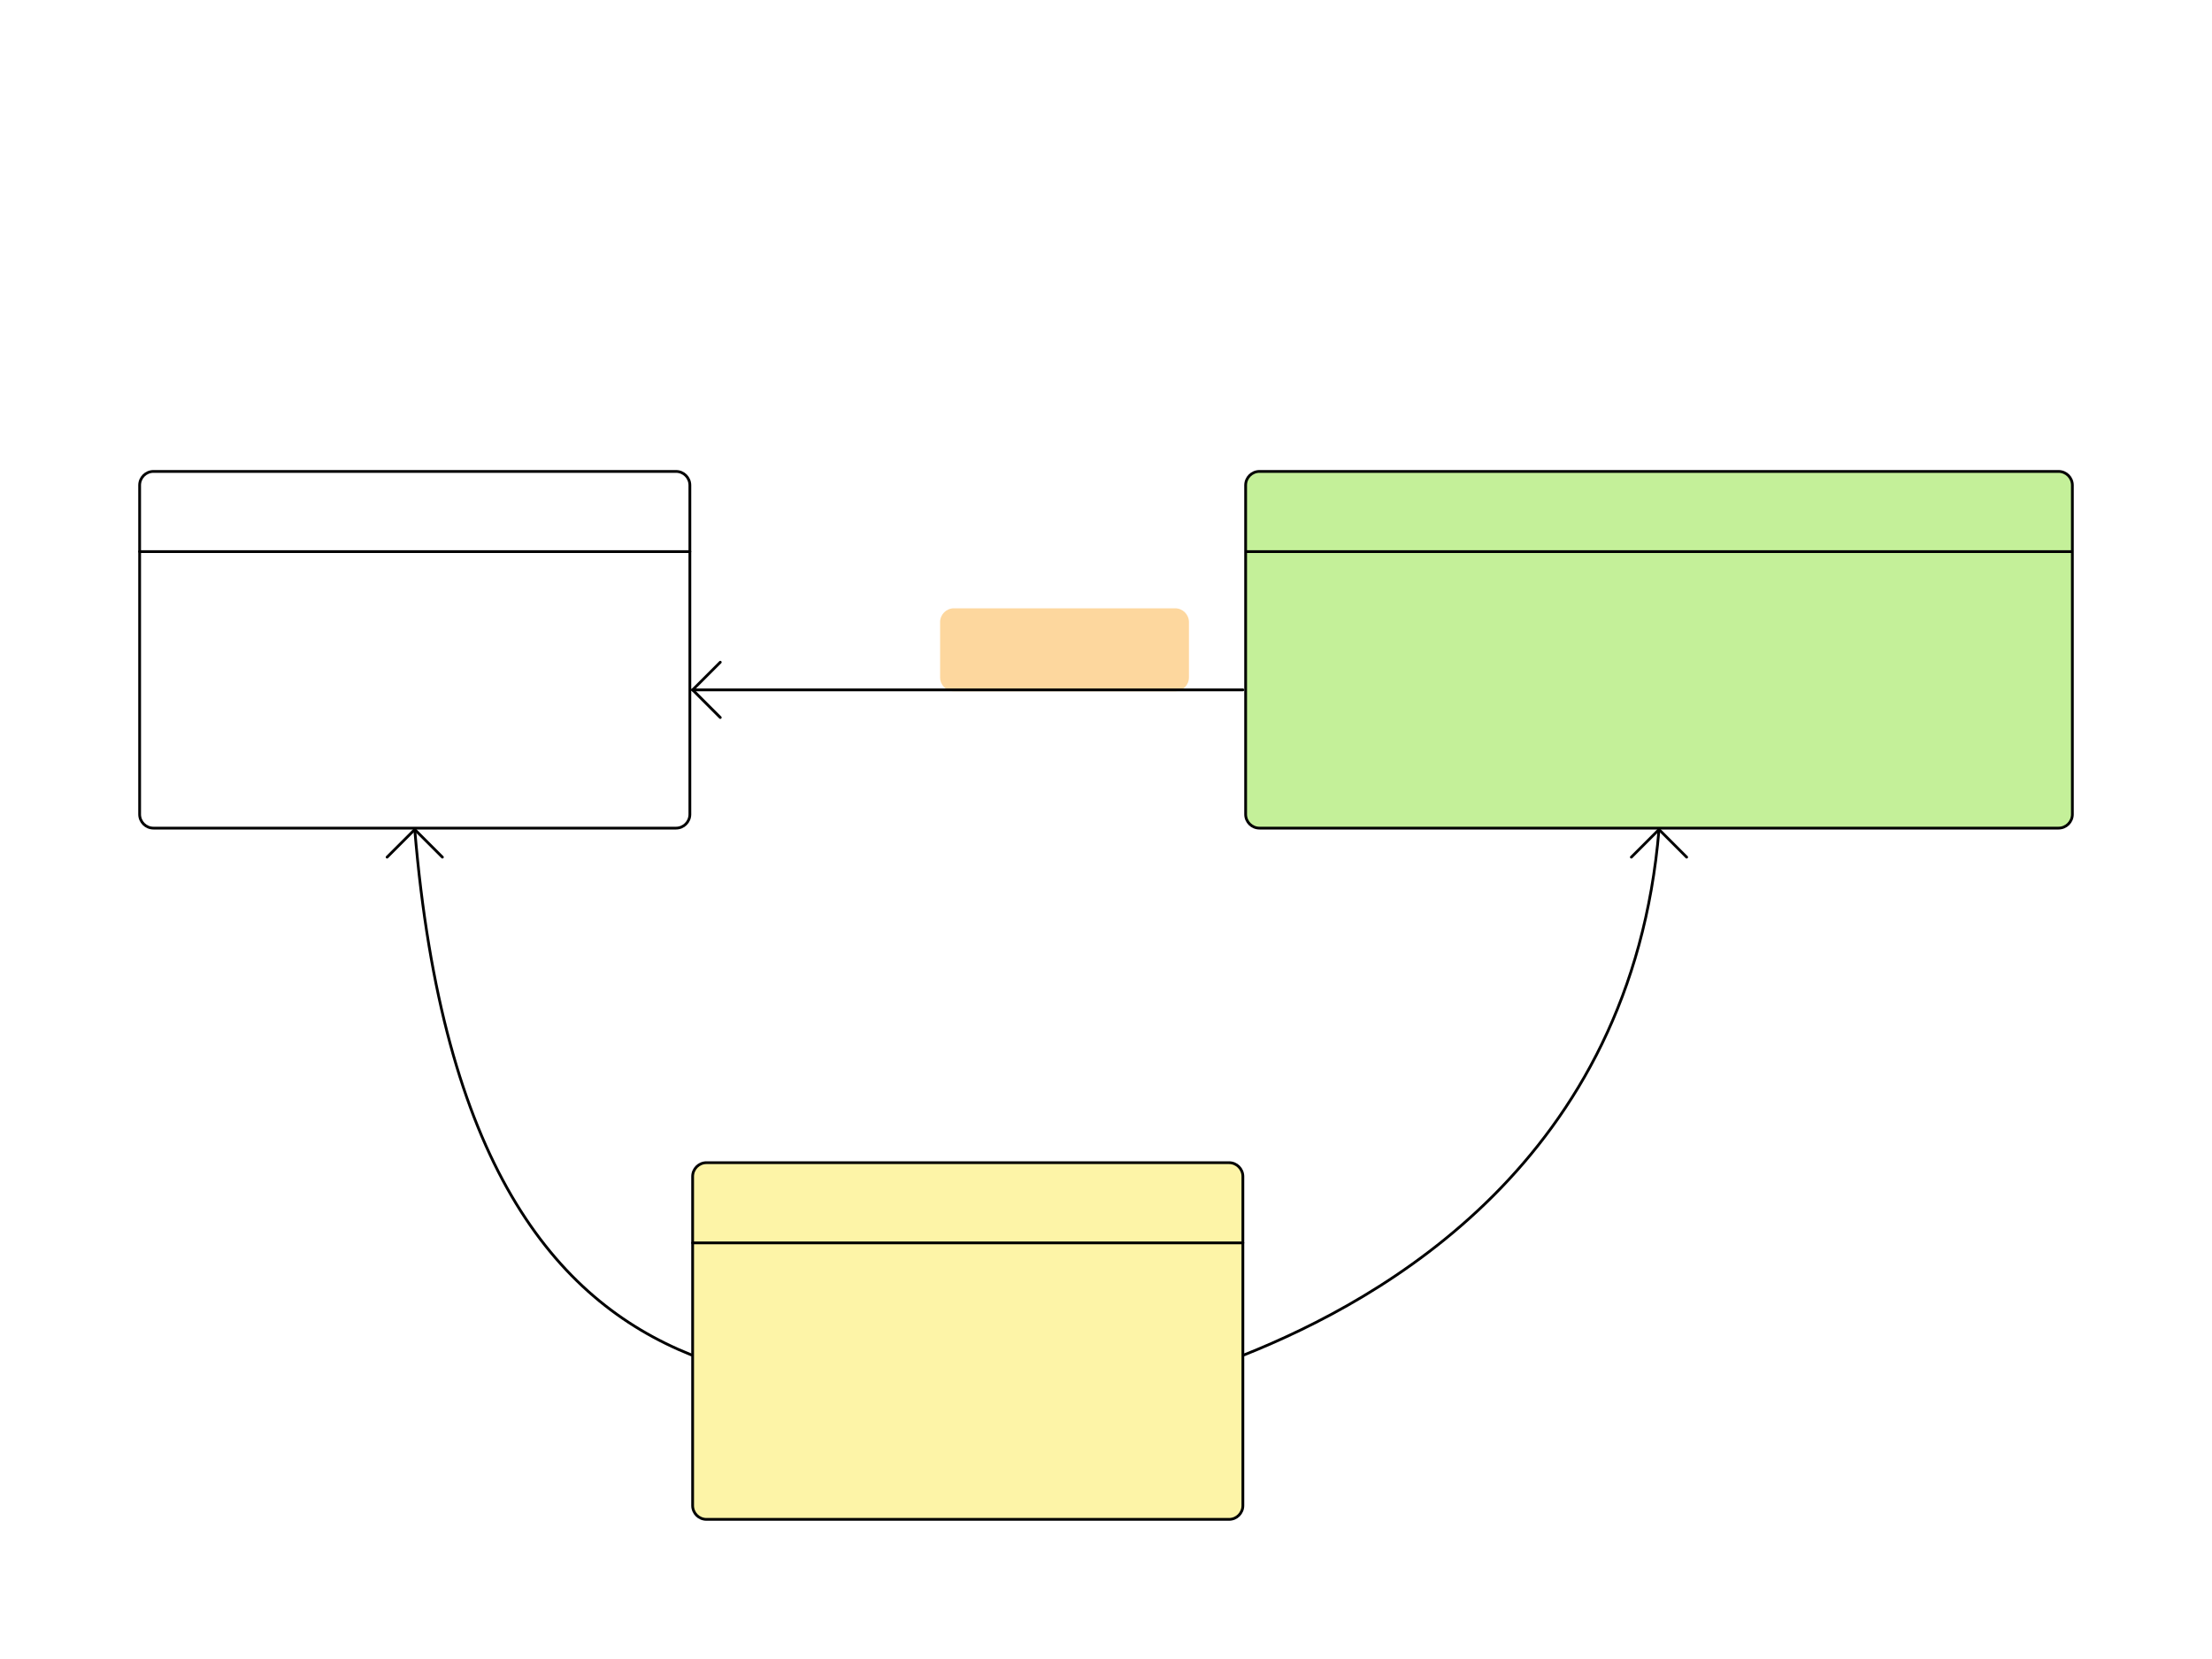
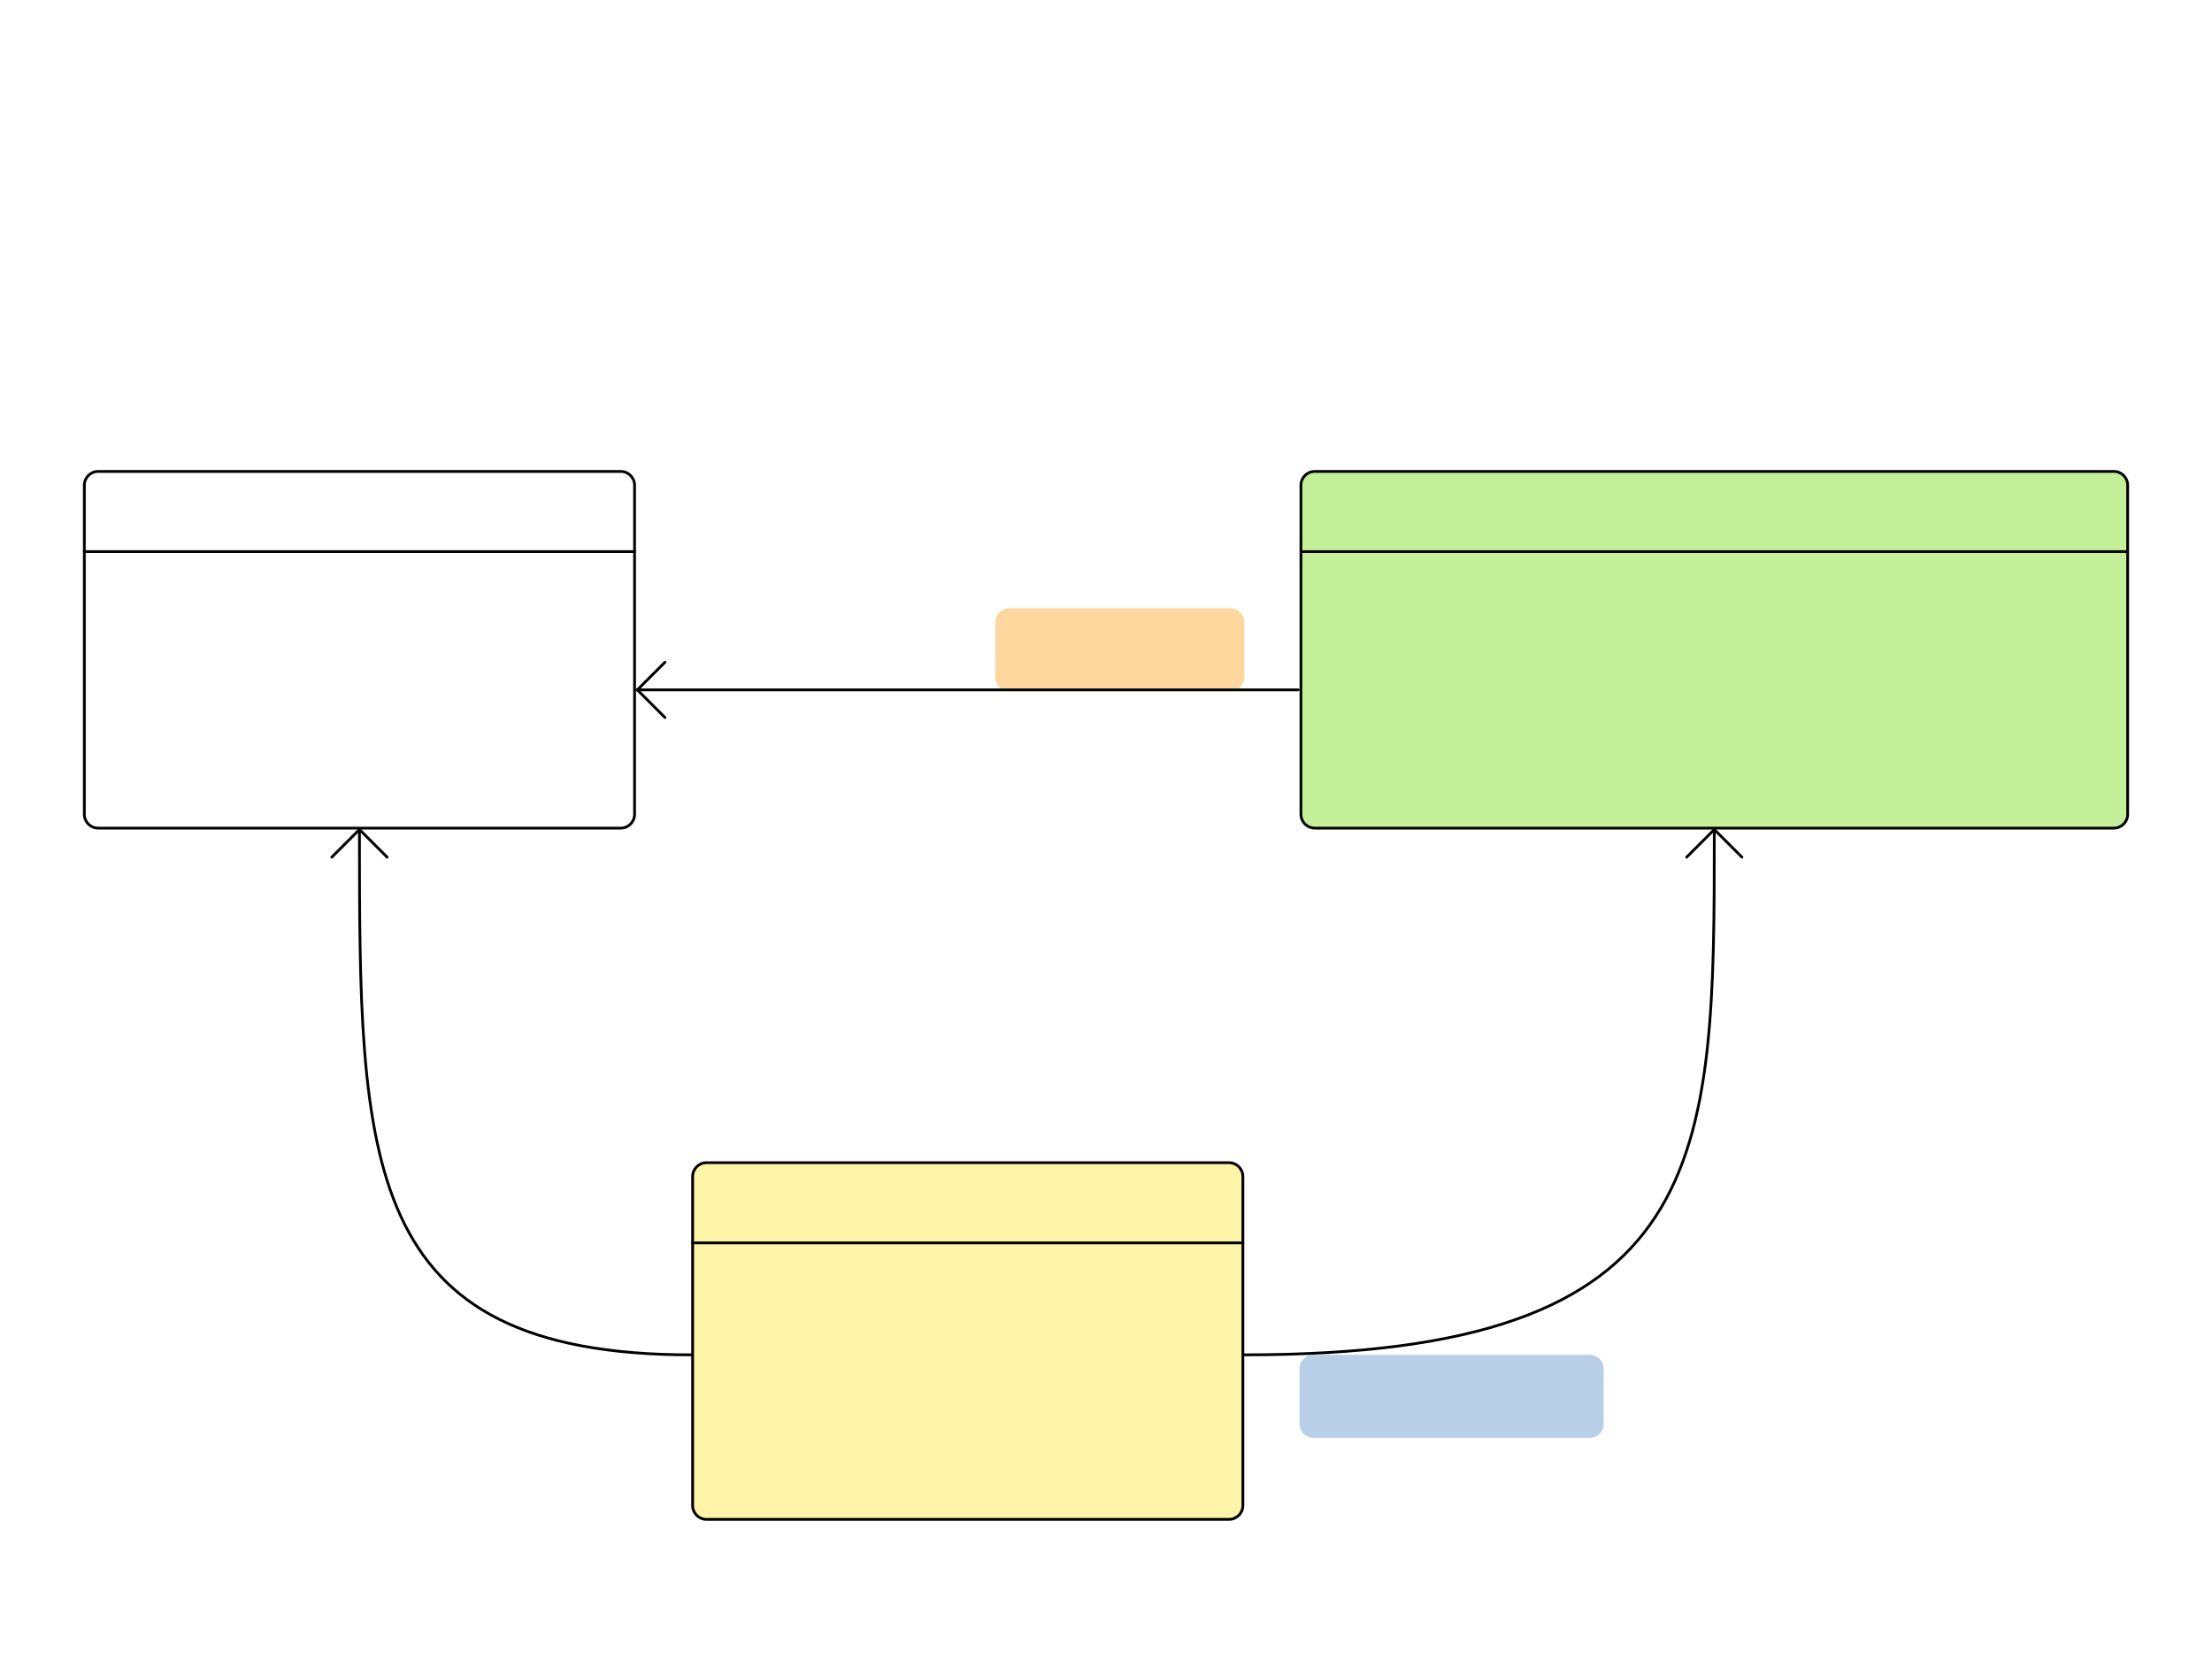
<svg xmlns="http://www.w3.org/2000/svg" width="800" height="600" id="svg2" version="1.1">
  <defs id="defs4">
    </defs>
+   <g id="layer2" style="display:inline">
+     <rect ry="5" rx="5" y="420.5" x="250.5" height="129" width="199" id="rect4736" style="opacity:0.5;fill:#fce94f;stroke:none" />
+     <rect style="opacity:0.5;fill:#8ae234;stroke:none" id="rect4619" width="299" height="129" x="470.5" y="170.5" rx="5" ry="5" />
+     <rect ry="5" rx="5" y="220" x="360" height="30" width="90" id="rect4346-6" style="opacity:0.5;fill:#fcaf3e;stroke:none" />
+     <flowRoot style="font-size:20px;font-style:italic;font-variant:normal;font-weight:normal;font-stretch:normal;text-align:center;line-height:125%;writing-mode:lr-tb;text-anchor:middle;fill:#4e9a06;fill-opacity:1;stroke:none;font-family:Arial;-inkscape-font-specification:Arial Italic" id="flowRoot4348-6" xml:space="preserve" transform="translate(129.9996,96.22324)">
+       <flowRegion id="flowRegion4350-8">
+         <rect style="font-size:20px;font-style:italic;fill:#4e9a06;-inkscape-font-specification:Arial Italic" y="43.777" x="340" height="30" width="300" id="rect4352-5" />
+       </flowRegion>
+       <flowPara id="flowPara4354-9">@PlanningEntity</flowPara>
+     </flowRoot>
+     <flowRoot style="font-size:20px;font-style:italic;font-variant:normal;font-weight:normal;font-stretch:normal;text-align:end;line-height:125%;writing-mode:lr-tb;text-anchor:end;fill:#ce5c00;fill-opacity:1;stroke:none;font-family:Arial;-inkscape-font-specification:Arial Italic" id="flowRoot4348-6-5" xml:space="preserve" transform="translate(-150.0004,116.2229)">
+       <flowRegion id="flowRegion4350-8-4">
+         <rect style="font-size:20px;font-style:italic;text-align:end;text-anchor:end;fill:#ce5c00;-inkscape-font-specification:Arial Italic" y="73.777" x="420" height="30" width="180" id="rect4352-5-8" />
+       </flowRegion>
+       <flowPara id="flowPara4354-9-6">@PlanningVariable</flowPara>
+     </flowRoot>
+     <flowRoot style="font-size:20px;font-style:italic;font-variant:normal;font-weight:normal;font-stretch:normal;text-align:center;line-height:125%;writing-mode:lr-tb;text-anchor:middle;fill:#c4a000;fill-opacity:1;stroke:none;font-family:Arial;-inkscape-font-specification:Arial Italic" id="flowRoot4348-6-1" xml:space="preserve" transform="translate(-150,346.2232)">
+       <flowRegion id="flowRegion4350-8-1">
+         <rect style="font-size:20px;font-style:italic;fill:#c4a000;-inkscape-font-specification:Arial Italic" y="43.777" x="400" height="30" width="200" id="rect4352-5-84" />
+       </flowRegion>
+       <flowPara id="flowPara4354-9-3">@PlanningSolution</flowPara>
+     </flowRoot>
+     <flowRoot transform="translate(190,426.5368)" xml:space="preserve" id="flowRoot3161" style="font-size:16px;font-style:italic;font-variant:normal;font-weight:normal;font-stretch:normal;text-align:start;line-height:125%;writing-mode:lr-tb;text-anchor:start;fill:#204a87;fill-opacity:1;stroke:none;font-family:Arial;-inkscape-font-specification:Arial Italic">
+       <flowRegion id="flowRegion3163">
+         <rect id="rect3165" width="310" height="30" x="280" y="93.463" style="font-size:16px;font-style:italic;text-align:start;text-anchor:start;fill:#204a87;-inkscape-font-specification:Arial Italic" />
+       </flowRegion>
+       <flowPara id="flowPara3167">@PlanningEntityCollectionProperty</flowPara>
+     </flowRoot>
+     <rect style="opacity:0.5;fill:#729fcf;stroke:none" id="rect3169" width="110" height="30" x="470" y="490" rx="5" ry="5" />
+   </g>
  <g id="layer1" transform="translate(0,-452.3622)">
-     <rect ry="5" rx="5" y="872.862" x="250.5" height="129" width="199" id="rect4736" style="fill:#fce94f;stroke:none;stroke-width:1;stroke-linecap:round;stroke-linejoin:round;stroke-miterlimit:4;stroke-dasharray:none;opacity:0.5" />
-     <rect style="fill:#8ae234;stroke:none;stroke-width:1;stroke-linecap:round;stroke-linejoin:round;stroke-miterlimit:4;stroke-dasharray:none;opacity:0.5" id="rect4619" width="299" height="129" x="450.5" y="622.862" rx="5" ry="5" />
-     <rect ry="5" rx="5" y="672.362" x="340" height="30" width="90" id="rect4346-6" style="opacity:0.5;fill:#fcaf3e;stroke:none" />
    <flowRoot xml:space="preserve" id="flowRoot4302" style="font-size:36px;font-style:normal;font-variant:normal;font-weight:normal;font-stretch:normal;text-align:center;line-height:125%;writing-mode:lr-tb;text-anchor:middle;fill:#000000;fill-opacity:1;stroke:none;font-family:Arial;-inkscape-font-specification:Arial" transform="translate(-20,262.362)">
      <flowRegion id="flowRegion4304">
        <rect id="rect4306" width="740" height="90" x="50" y="220" style="font-size:36px;text-align:center;text-anchor:middle" />
      </flowRegion>
      <flowPara id="flowPara4621">Cloud balance class diagram</flowPara>
    </flowRoot>
    <g id="g3709" transform="translate(0,20)" />
    <flowRoot xml:space="preserve" id="flowRoot4157" style="fill:black;stroke:none;stroke-opacity:1;stroke-width:1px;stroke-linejoin:miter;stroke-linecap:butt;fill-opacity:1;font-family:Sans;font-style:normal;font-weight:normal;font-size:40px;line-height:125%;letter-spacing:0px;word-spacing:0px">
      <flowRegion id="flowRegion4159">
        <rect id="rect4161" width="10.955" height="72.472" x="16.011" y="-53.933" />
      </flowRegion>
      <flowPara id="flowPara4163" />
    </flowRoot>
-     <rect style="fill:none;stroke:#000000;stroke-width:1;stroke-linecap:round;stroke-linejoin:round;stroke-miterlimit:4;stroke-dasharray:none" id="rect2851-41-9" width="199" height="129" x="50.5" y="622.862" rx="5" ry="5" />
-     <flowRoot transform="translate(-290,588.5851)" xml:space="preserve" id="flowRoot3985-1" style="font-size:20px;font-style:normal;font-variant:normal;font-weight:normal;font-stretch:normal;text-align:center;line-height:125%;writing-mode:lr-tb;text-anchor:middle;fill:#000000;fill-opacity:1;stroke:none;font-family:Arial;-inkscape-font-specification:Arial">
+     <rect style="fill:none;stroke:#000000;stroke-width:1;stroke-linecap:round;stroke-linejoin:round;stroke-miterlimit:4;stroke-dasharray:none" id="rect2851-41-9" width="199" height="129" x="30.5" y="622.862" rx="5" ry="5" />
+     <flowRoot transform="translate(-310,588.5851)" xml:space="preserve" id="flowRoot3985-1" style="font-size:20px;font-style:normal;font-variant:normal;font-weight:normal;font-stretch:normal;text-align:center;line-height:125%;writing-mode:lr-tb;text-anchor:middle;fill:#000000;fill-opacity:1;stroke:none;font-family:Arial;-inkscape-font-specification:Arial">
      <flowRegion id="flowRegion3987-3">
        <rect id="rect3989-1" width="200" height="30" x="340" y="33.777" style="font-size:20px" />
      </flowRegion>
      <flowPara id="flowPara3991-1">Computer</flowPara>
    </flowRoot>
-     <path style="color:#000000;fill:none;stroke:#000000;stroke-width:1px;stroke-linecap:round;stroke-linejoin:round;stroke-miterlimit:4;stroke-opacity:1;stroke-dasharray:none;stroke-dashoffset:0;marker:none;visibility:visible;display:inline;overflow:visible;enable-background:accumulate" d="m 50.5,651.862 199,0" id="path3478" />
-     <flowRoot transform="translate(-280,618.5851)" xml:space="preserve" id="flowRoot3985-1-9" style="font-size:20px;font-style:normal;font-variant:normal;font-weight:normal;font-stretch:normal;text-align:start;line-height:125%;writing-mode:lr-tb;text-anchor:start;fill:#000000;fill-opacity:1;stroke:none;font-family:Arial;-inkscape-font-specification:Arial">
+     <path style="color:#000000;fill:none;stroke:#000000;stroke-width:1px;stroke-linecap:round;stroke-linejoin:round;stroke-miterlimit:4;stroke-opacity:1;stroke-dasharray:none;stroke-dashoffset:0;marker:none;visibility:visible;display:inline;overflow:visible;enable-background:accumulate" d="m 30.5,651.862 199,0" id="path3478" />
+     <flowRoot transform="translate(-300,618.5851)" xml:space="preserve" id="flowRoot3985-1-9" style="font-size:20px;font-style:normal;font-variant:normal;font-weight:normal;font-stretch:normal;text-align:start;line-height:125%;writing-mode:lr-tb;text-anchor:start;fill:#000000;fill-opacity:1;stroke:none;font-family:Arial;-inkscape-font-specification:Arial">
      <flowRegion id="flowRegion3987-3-7">
        <rect id="rect3989-1-5" width="180" height="110" x="340" y="33.777" style="font-size:20px;text-align:start;text-anchor:start" />
      </flowRegion>
      <flowPara id="flowPara3991-1-6">cpuPower</flowPara>
      <flowPara id="flowPara4338">memory</flowPara>
      <flowPara id="flowPara4340">networkBandwidth</flowPara>
      <flowPara id="flowPara4342">cost</flowPara>
    </flowRoot>
-     <rect ry="5" rx="5" y="622.862" x="450.5" height="129" width="299" id="rect4346" style="fill:none;stroke:#000000;stroke-width:1;stroke-linecap:round;stroke-linejoin:round;stroke-miterlimit:4;stroke-dasharray:none" />
-     <flowRoot style="font-size:20px;font-style:normal;font-variant:normal;font-weight:normal;font-stretch:normal;text-align:center;line-height:125%;writing-mode:lr-tb;text-anchor:middle;fill:#000000;fill-opacity:1;stroke:none;font-family:Arial;-inkscape-font-specification:Arial" id="flowRoot4348" xml:space="preserve" transform="translate(110,588.5851)">
+     <rect ry="5" rx="5" y="622.862" x="470.5" height="129" width="299" id="rect4346" style="fill:none;stroke:#000000;stroke-width:1;stroke-linecap:round;stroke-linejoin:round;stroke-miterlimit:4;stroke-dasharray:none" />
+     <flowRoot style="font-size:20px;font-style:normal;font-variant:normal;font-weight:normal;font-stretch:normal;text-align:center;line-height:125%;writing-mode:lr-tb;text-anchor:middle;fill:#000000;fill-opacity:1;stroke:none;font-family:Arial;-inkscape-font-specification:Arial" id="flowRoot4348" xml:space="preserve" transform="translate(129.9996,588.5851)">
      <flowRegion id="flowRegion4350">
        <rect style="font-size:20px" y="33.777" x="340" height="30" width="300" id="rect4352" />
      </flowRegion>
      <flowPara id="flowPara4354">Process</flowPara>
    </flowRoot>
-     <path id="path4356" d="m 450.75,651.862 298.5,0" style="color:#000000;fill:none;stroke:#000000;stroke-width:1px;stroke-linecap:round;stroke-linejoin:round;stroke-miterlimit:4;stroke-opacity:1;stroke-dasharray:none;stroke-dashoffset:0;marker:none;visibility:visible;display:inline;overflow:visible;enable-background:accumulate" />
-     <flowRoot style="font-size:20px;font-style:normal;font-variant:normal;font-weight:normal;font-stretch:normal;text-align:start;line-height:125%;writing-mode:lr-tb;text-anchor:start;fill:#000000;fill-opacity:1;stroke:none;font-family:Arial;-inkscape-font-specification:Arial" id="flowRoot4358" xml:space="preserve" transform="translate(120,618.5851)">
+     <path id="path4356" d="m 470.75,651.862 298.5,0" style="color:#000000;fill:none;stroke:#000000;stroke-width:1px;stroke-linecap:round;stroke-linejoin:round;stroke-miterlimit:4;stroke-opacity:1;stroke-dasharray:none;stroke-dashoffset:0;marker:none;visibility:visible;display:inline;overflow:visible;enable-background:accumulate" />
+     <flowRoot style="font-size:20px;font-style:normal;font-variant:normal;font-weight:normal;font-stretch:normal;text-align:start;line-height:125%;writing-mode:lr-tb;text-anchor:start;fill:#000000;fill-opacity:1;stroke:none;font-family:Arial;-inkscape-font-specification:Arial" id="flowRoot4358" xml:space="preserve" transform="translate(139.9996,618.5851)">
      <flowRegion id="flowRegion4360">
        <rect style="font-size:20px;text-align:start;text-anchor:start" y="33.777" x="340" height="110" width="280" id="rect4362" />
      </flowRegion>
      <flowPara id="flowPara4364">requiredCpuPower</flowPara>
      <flowPara id="flowPara4366">requiredMemory</flowPara>
      <flowPara id="flowPara4370">requiredNetworkBandwidth</flowPara>
    </flowRoot>
-     <path id="path3478-2" d="m 250.498,701.862 199.005,0" style="color:#000000;fill:none;stroke:#000000;stroke-width:1px;stroke-linecap:round;stroke-linejoin:round;stroke-miterlimit:4;stroke-opacity:1.0;stroke-dasharray:none;stroke-dashoffset:0;marker:none;visibility:visible;display:inline;overflow:visible;enable-background:accumulate" />
-     <path style="color:#000000;fill:none;stroke:#000000;stroke-width:1px;stroke-linecap:round;stroke-linejoin:round;stroke-miterlimit:4;stroke-opacity:1.0;stroke-dasharray:none;stroke-dashoffset:0;marker:none;visibility:visible;display:inline;overflow:visible;enable-background:accumulate" d="m 250.5,701.862 10,-10" id="path4421" />
-     <path id="path4423" d="m 250.5,701.862 10,10" style="color:#000000;fill:none;stroke:#000000;stroke-width:1px;stroke-linecap:round;stroke-linejoin:round;stroke-miterlimit:4;stroke-opacity:1.0;stroke-dasharray:none;stroke-dashoffset:0;marker:none;visibility:visible;display:inline;overflow:visible;enable-background:accumulate" />
-     <flowRoot transform="translate(250,572.362)" xml:space="preserve" id="flowRoot4302-6-4" style="font-size:16px;font-style:normal;font-variant:normal;font-weight:normal;font-stretch:normal;text-align:center;line-height:125%;writing-mode:lr-tb;text-anchor:middle;fill:#000000;fill-opacity:1.0;stroke:none;font-family:Arial;-inkscape-font-specification:Arial">
+     <path id="path3478-2" d="m 230.498,701.862 239.004,0" style="color:#000000;fill:none;stroke:#000000;stroke-width:1px;stroke-linecap:round;stroke-linejoin:round;stroke-miterlimit:4;stroke-opacity:1;stroke-dasharray:none;stroke-dashoffset:0;marker:none;visibility:visible;display:inline;overflow:visible;enable-background:accumulate" />
+     <path style="color:#000000;fill:none;stroke:#000000;stroke-width:1px;stroke-linecap:round;stroke-linejoin:round;stroke-miterlimit:4;stroke-opacity:1;stroke-dasharray:none;stroke-dashoffset:0;marker:none;visibility:visible;display:inline;overflow:visible;enable-background:accumulate" d="m 230.5,701.862 10,-10" id="path4421" />
+     <path id="path4423" d="m 230.5,701.862 10,10" style="color:#000000;fill:none;stroke:#000000;stroke-width:1px;stroke-linecap:round;stroke-linejoin:round;stroke-miterlimit:4;stroke-opacity:1;stroke-dasharray:none;stroke-dashoffset:0;marker:none;visibility:visible;display:inline;overflow:visible;enable-background:accumulate" />
+     <flowRoot transform="translate(230,572.362)" xml:space="preserve" id="flowRoot4302-6-4" style="font-size:16px;font-style:normal;font-variant:normal;font-weight:normal;font-stretch:normal;text-align:center;line-height:125%;writing-mode:lr-tb;text-anchor:middle;fill:#000000;fill-opacity:1;stroke:none;font-family:Arial;-inkscape-font-specification:Arial">
      <flowRegion id="flowRegion4304-7-5">
-         <rect id="rect4306-3-3" width="20" height="20" x="10" y="130" style="font-size:16px;text-align:center;text-anchor:middle;fill:#000000;fill-opacity:1.0" />
+         <rect id="rect4306-3-3" width="20" height="20" x="10" y="130" style="font-size:16px;text-align:center;text-anchor:middle;fill:#000000;fill-opacity:1" />
      </flowRegion>
      <flowPara id="flowPara4308-6-5">1</flowPara>
    </flowRoot>
-     <flowRoot transform="translate(410,572.3624)" xml:space="preserve" id="flowRoot4302-6-4-6" style="font-size:16px;font-style:normal;font-variant:normal;font-weight:normal;font-stretch:normal;text-align:center;line-height:125%;writing-mode:lr-tb;text-anchor:middle;fill:#000000;fill-opacity:1.0;stroke:none;font-family:Arial;-inkscape-font-specification:Arial">
+     <flowRoot transform="translate(429.9996,572.3624)" xml:space="preserve" id="flowRoot4302-6-4-6" style="font-size:16px;font-style:normal;font-variant:normal;font-weight:normal;font-stretch:normal;text-align:center;line-height:125%;writing-mode:lr-tb;text-anchor:middle;fill:#000000;fill-opacity:1;stroke:none;font-family:Arial;-inkscape-font-specification:Arial">
      <flowRegion id="flowRegion4304-7-5-6">
-         <rect id="rect4306-3-3-2" width="20" height="20" x="10" y="130" style="font-size:16px;text-align:center;text-anchor:middle;fill:#000000;fill-opacity:1.0" />
+         <rect id="rect4306-3-3-2" width="20" height="20" x="10" y="130" style="font-size:16px;text-align:center;text-anchor:middle;fill:#000000;fill-opacity:1" />
      </flowRegion>
      <flowPara id="flowPara4308-6-5-8">*</flowPara>
    </flowRoot>
-     <flowRoot style="font-size:20px;font-style:italic;font-variant:normal;font-weight:normal;font-stretch:normal;text-align:center;line-height:125%;writing-mode:lr-tb;text-anchor:middle;fill:#4e9a06;fill-opacity:1;stroke:none;font-family:Arial;-inkscape-font-specification:Arial Italic" id="flowRoot4348-6" xml:space="preserve" transform="translate(110,548.5854)">
-       <flowRegion id="flowRegion4350-8">
-         <rect style="font-size:20px;font-style:italic;fill:#4e9a06;-inkscape-font-specification:Arial Italic" y="33.777" x="340" height="30" width="300" id="rect4352-5" />
-       </flowRegion>
-       <flowPara id="flowPara4354-9">planning entity</flowPara>
-     </flowRoot>
-     <flowRoot style="font-size:20px;font-style:normal;font-variant:normal;font-weight:normal;font-stretch:normal;text-align:center;line-height:125%;writing-mode:lr-tb;text-anchor:middle;fill:#000000;fill-opacity:1;stroke:none;font-family:Arial;-inkscape-font-specification:Arial" id="flowRoot4348-6-4" xml:space="preserve" transform="translate(-130.0002,608.585)">
+     <flowRoot style="font-size:20px;font-style:normal;font-variant:normal;font-weight:normal;font-stretch:normal;text-align:center;line-height:125%;writing-mode:lr-tb;text-anchor:middle;fill:#000000;fill-opacity:1;stroke:none;font-family:Arial;-inkscape-font-specification:Arial" id="flowRoot4348-6-4" xml:space="preserve" transform="translate(-110.0006,608.585)">
      <flowRegion id="flowRegion4350-8-9">
        <rect style="font-size:20px;text-align:center;text-anchor:middle;fill:#000000;fill-opacity:1" y="63.777" x="470" height="30" width="90" id="rect4352-5-9" />
      </flowRegion>
      <flowPara id="flowPara4354-9-4" style="text-align:center;text-anchor:middle;fill:#000000;fill-opacity:1">computer</flowPara>
-     </flowRoot>
-     <flowRoot style="font-size:20px;font-style:italic;font-variant:normal;font-weight:normal;font-stretch:normal;text-align:center;line-height:125%;writing-mode:lr-tb;text-anchor:middle;fill:#ce5c00;fill-opacity:1;stroke:none;font-family:Arial;-inkscape-font-specification:Arial Italic" id="flowRoot4348-6-5" xml:space="preserve" transform="translate(-170,568.5851)">
-       <flowRegion id="flowRegion4350-8-4">
-         <rect style="font-size:20px;font-style:italic;fill:#ce5c00;-inkscape-font-specification:Arial Italic" y="183.777" x="420" height="30" width="200" id="rect4352-5-8" />
-       </flowRegion>
-       <flowPara id="flowPara4354-9-6">planning variable</flowPara>
    </flowRoot>
    <rect style="fill:none;stroke:#000000;stroke-width:1;stroke-linecap:round;stroke-linejoin:round;stroke-miterlimit:4;stroke-dasharray:none" id="rect2851-41-9-5" width="199" height="129" x="250.5" y="872.862" rx="5" ry="5" />
    <flowRoot transform="translate(-89.99999,838.5851)" xml:space="preserve" id="flowRoot3985-1-6" style="font-size:20px;font-style:normal;font-variant:normal;font-weight:normal;font-stretch:normal;text-align:center;line-height:125%;writing-mode:lr-tb;text-anchor:middle;fill:#000000;fill-opacity:1;stroke:none;font-family:Arial;-inkscape-font-specification:Arial">
      <flowRegion id="flowRegion3987-3-4">
        <rect id="rect3989-1-1" width="200" height="30" x="340" y="33.777" style="font-size:20px" />
      </flowRegion>
      <flowPara id="flowPara3991-1-62">CloudBalance</flowPara>
    </flowRoot>
    <path style="color:#000000;fill:none;stroke:#000000;stroke-width:1px;stroke-linecap:round;stroke-linejoin:round;stroke-miterlimit:4;stroke-opacity:1;stroke-dasharray:none;stroke-dashoffset:0;marker:none;visibility:visible;display:inline;overflow:visible;enable-background:accumulate" d="m 250.5,901.862 199,0" id="path3478-7" />
    <flowRoot transform="translate(-80,868.5851)" xml:space="preserve" id="flowRoot3985-1-9-6" style="font-size:20px;font-style:normal;font-variant:normal;font-weight:normal;font-stretch:normal;text-align:start;line-height:125%;writing-mode:lr-tb;text-anchor:start;fill:#000000;fill-opacity:1;stroke:none;font-family:Arial;-inkscape-font-specification:Arial">
      <flowRegion id="flowRegion3987-3-7-6">
        <rect id="rect3989-1-5-6" width="180" height="110" x="340" y="33.777" style="font-size:20px;text-align:start;text-anchor:start" />
      </flowRegion>
      <flowPara id="flowPara4342-1">score</flowPara>
    </flowRoot>
-     <path style="color:#000000;fill:none;stroke:#000000;stroke-width:1px;stroke-linecap:round;stroke-linejoin:round;stroke-miterlimit:4;stroke-opacity:1;stroke-dasharray:none;stroke-dashoffset:0;marker:none;visibility:visible;display:inline;overflow:visible;enable-background:accumulate" d="M 250,490 C 200,470 160,420 150,300" id="path4686" transform="translate(0,452.3622)" />
-     <path style="color:#000000;fill:none;stroke:#000000;stroke-width:1px;stroke-linecap:round;stroke-linejoin:round;stroke-miterlimit:4;stroke-opacity:1;stroke-dasharray:none;stroke-dashoffset:0;marker:none;visibility:visible;display:inline;overflow:visible;enable-background:accumulate" d="M 450,490 C 500,470 590,420 600,300" id="path4688" transform="translate(0,452.3622)" />
-     <path style="color:#000000;fill:none;stroke:#000000;stroke-width:1px;stroke-linecap:round;stroke-linejoin:round;stroke-miterlimit:4;stroke-opacity:1;stroke-dasharray:none;stroke-dashoffset:0;marker:none;visibility:visible;display:inline;overflow:visible;enable-background:accumulate" d="m 140,310 10,-10 10,10" id="path4690" transform="translate(0,452.3622)" />
-     <path style="color:#000000;fill:none;stroke:#000000;stroke-width:1px;stroke-linecap:round;stroke-linejoin:round;stroke-miterlimit:4;stroke-opacity:1;stroke-dasharray:none;stroke-dashoffset:0;marker:none;visibility:visible;display:inline;overflow:visible;enable-background:accumulate" d="m 590,310 10,-10 10,10" id="path4692" transform="translate(0,452.3622)" />
-     <flowRoot transform="translate(140,632.3624)" xml:space="preserve" id="flowRoot4302-6-4-6-7" style="font-size:16px;font-style:normal;font-variant:normal;font-weight:normal;font-stretch:normal;text-align:center;line-height:125%;writing-mode:lr-tb;text-anchor:middle;fill:#000000;fill-opacity:1;stroke:none;font-family:Arial;-inkscape-font-specification:Arial">
+     <path style="color:#000000;fill:none;stroke:#000000;stroke-width:1px;stroke-linecap:round;stroke-linejoin:round;stroke-miterlimit:4;stroke-opacity:1;stroke-dasharray:none;stroke-dashoffset:0;marker:none;visibility:visible;display:inline;overflow:visible;enable-background:accumulate" d="m 250,942.362 c -120,0 -120,-70 -120,-190" id="path4686" />
+     <path style="color:#000000;fill:none;stroke:#000000;stroke-width:1px;stroke-linecap:round;stroke-linejoin:round;stroke-miterlimit:4;stroke-opacity:1;stroke-dasharray:none;stroke-dashoffset:0;marker:none;visibility:visible;display:inline;overflow:visible;enable-background:accumulate" d="m 450,942.362 c 170,0 170,-70 170,-190" id="path4688" />
+     <path style="color:#000000;fill:none;stroke:#000000;stroke-width:1px;stroke-linecap:round;stroke-linejoin:round;stroke-miterlimit:4;stroke-opacity:1;stroke-dasharray:none;stroke-dashoffset:0;marker:none;visibility:visible;display:inline;overflow:visible;enable-background:accumulate" d="m 120,762.362 10,-10 10,10" id="path4690" />
+     <path style="color:#000000;fill:none;stroke:#000000;stroke-width:1px;stroke-linecap:round;stroke-linejoin:round;stroke-miterlimit:4;stroke-opacity:1;stroke-dasharray:none;stroke-dashoffset:0;marker:none;visibility:visible;display:inline;overflow:visible;enable-background:accumulate" d="m 610,762.362 10,-10 10,10" id="path4692" />
+     <flowRoot transform="translate(120,632.3624)" xml:space="preserve" id="flowRoot4302-6-4-6-7" style="font-size:16px;font-style:normal;font-variant:normal;font-weight:normal;font-stretch:normal;text-align:center;line-height:125%;writing-mode:lr-tb;text-anchor:middle;fill:#000000;fill-opacity:1;stroke:none;font-family:Arial;-inkscape-font-specification:Arial">
      <flowRegion id="flowRegion4304-7-5-6-9">
        <rect id="rect4306-3-3-2-2" width="20" height="20" x="-10" y="140" style="font-size:16px;text-align:center;text-anchor:middle;fill:#000000;fill-opacity:1" />
      </flowRegion>
      <flowPara id="flowPara4308-6-5-8-3">*</flowPara>
    </flowRoot>
-     <flowRoot transform="translate(600,642.3624)" xml:space="preserve" id="flowRoot4302-6-4-6-77" style="font-size:16px;font-style:normal;font-variant:normal;font-weight:normal;font-stretch:normal;text-align:center;line-height:125%;writing-mode:lr-tb;text-anchor:middle;fill:#000000;fill-opacity:1;stroke:none;font-family:Arial;-inkscape-font-specification:Arial">
+     <flowRoot transform="translate(619.9996,642.3624)" xml:space="preserve" id="flowRoot4302-6-4-6-77" style="font-size:16px;font-style:normal;font-variant:normal;font-weight:normal;font-stretch:normal;text-align:center;line-height:125%;writing-mode:lr-tb;text-anchor:middle;fill:#000000;fill-opacity:1;stroke:none;font-family:Arial;-inkscape-font-specification:Arial">
      <flowRegion id="flowRegion4304-7-5-6-8">
        <rect id="rect4306-3-3-2-1" width="20" height="20" x="0" y="130" style="font-size:16px;text-align:center;text-anchor:middle;fill:#000000;fill-opacity:1" />
      </flowRegion>
      <flowPara id="flowPara4308-6-5-8-35">*</flowPara>
    </flowRoot>
-     <flowRoot style="font-size:20px;font-style:italic;font-variant:normal;font-weight:normal;font-stretch:normal;text-align:center;line-height:125%;writing-mode:lr-tb;text-anchor:middle;fill:#c4a000;fill-opacity:1;stroke:none;font-family:Arial;-inkscape-font-specification:Arial Italic" id="flowRoot4348-6-1" xml:space="preserve" transform="translate(-150,798.5854)">
-       <flowRegion id="flowRegion4350-8-1">
-         <rect style="font-size:20px;font-style:italic;fill:#c4a000;-inkscape-font-specification:Arial Italic" y="33.777" x="400" height="30" width="200" id="rect4352-5-84" />
+     <flowRoot transform="translate(-2.23e-4,878.585)" xml:space="preserve" id="flowRoot3171" style="font-size:20px;font-style:normal;font-variant:normal;font-weight:normal;font-stretch:normal;text-align:center;line-height:125%;writing-mode:lr-tb;text-anchor:middle;fill:#000000;fill-opacity:1;stroke:none;font-family:Arial;-inkscape-font-specification:Arial">
+       <flowRegion id="flowRegion3173">
+         <rect id="rect3175" width="110" height="30" x="470" y="63.777" style="font-size:20px;text-align:center;text-anchor:middle;fill:#000000;fill-opacity:1" />
      </flowRegion>
-       <flowPara id="flowPara4354-9-3">solution</flowPara>
+       <flowPara style="text-align:center;text-anchor:middle;fill:#000000;fill-opacity:1" id="flowPara3177">processList</flowPara>
+     </flowRoot>
+     <flowRoot style="font-size:20px;font-style:normal;font-variant:normal;font-weight:normal;font-stretch:normal;text-align:center;line-height:125%;writing-mode:lr-tb;text-anchor:middle;fill:#000000;fill-opacity:1;stroke:none;font-family:Arial;-inkscape-font-specification:Arial" id="flowRoot3179" xml:space="preserve" transform="translate(-339.9999,818.585)">
+       <flowRegion id="flowRegion3181">
+         <rect style="font-size:20px;text-align:center;text-anchor:middle;fill:#000000;fill-opacity:1" y="123.777" x="450" height="30" width="120" id="rect3183" />
+       </flowRegion>
+       <flowPara id="flowPara3185" style="text-align:center;text-anchor:middle;fill:#000000;fill-opacity:1">computerList</flowPara>
    </flowRoot>
  </g>
</svg>
